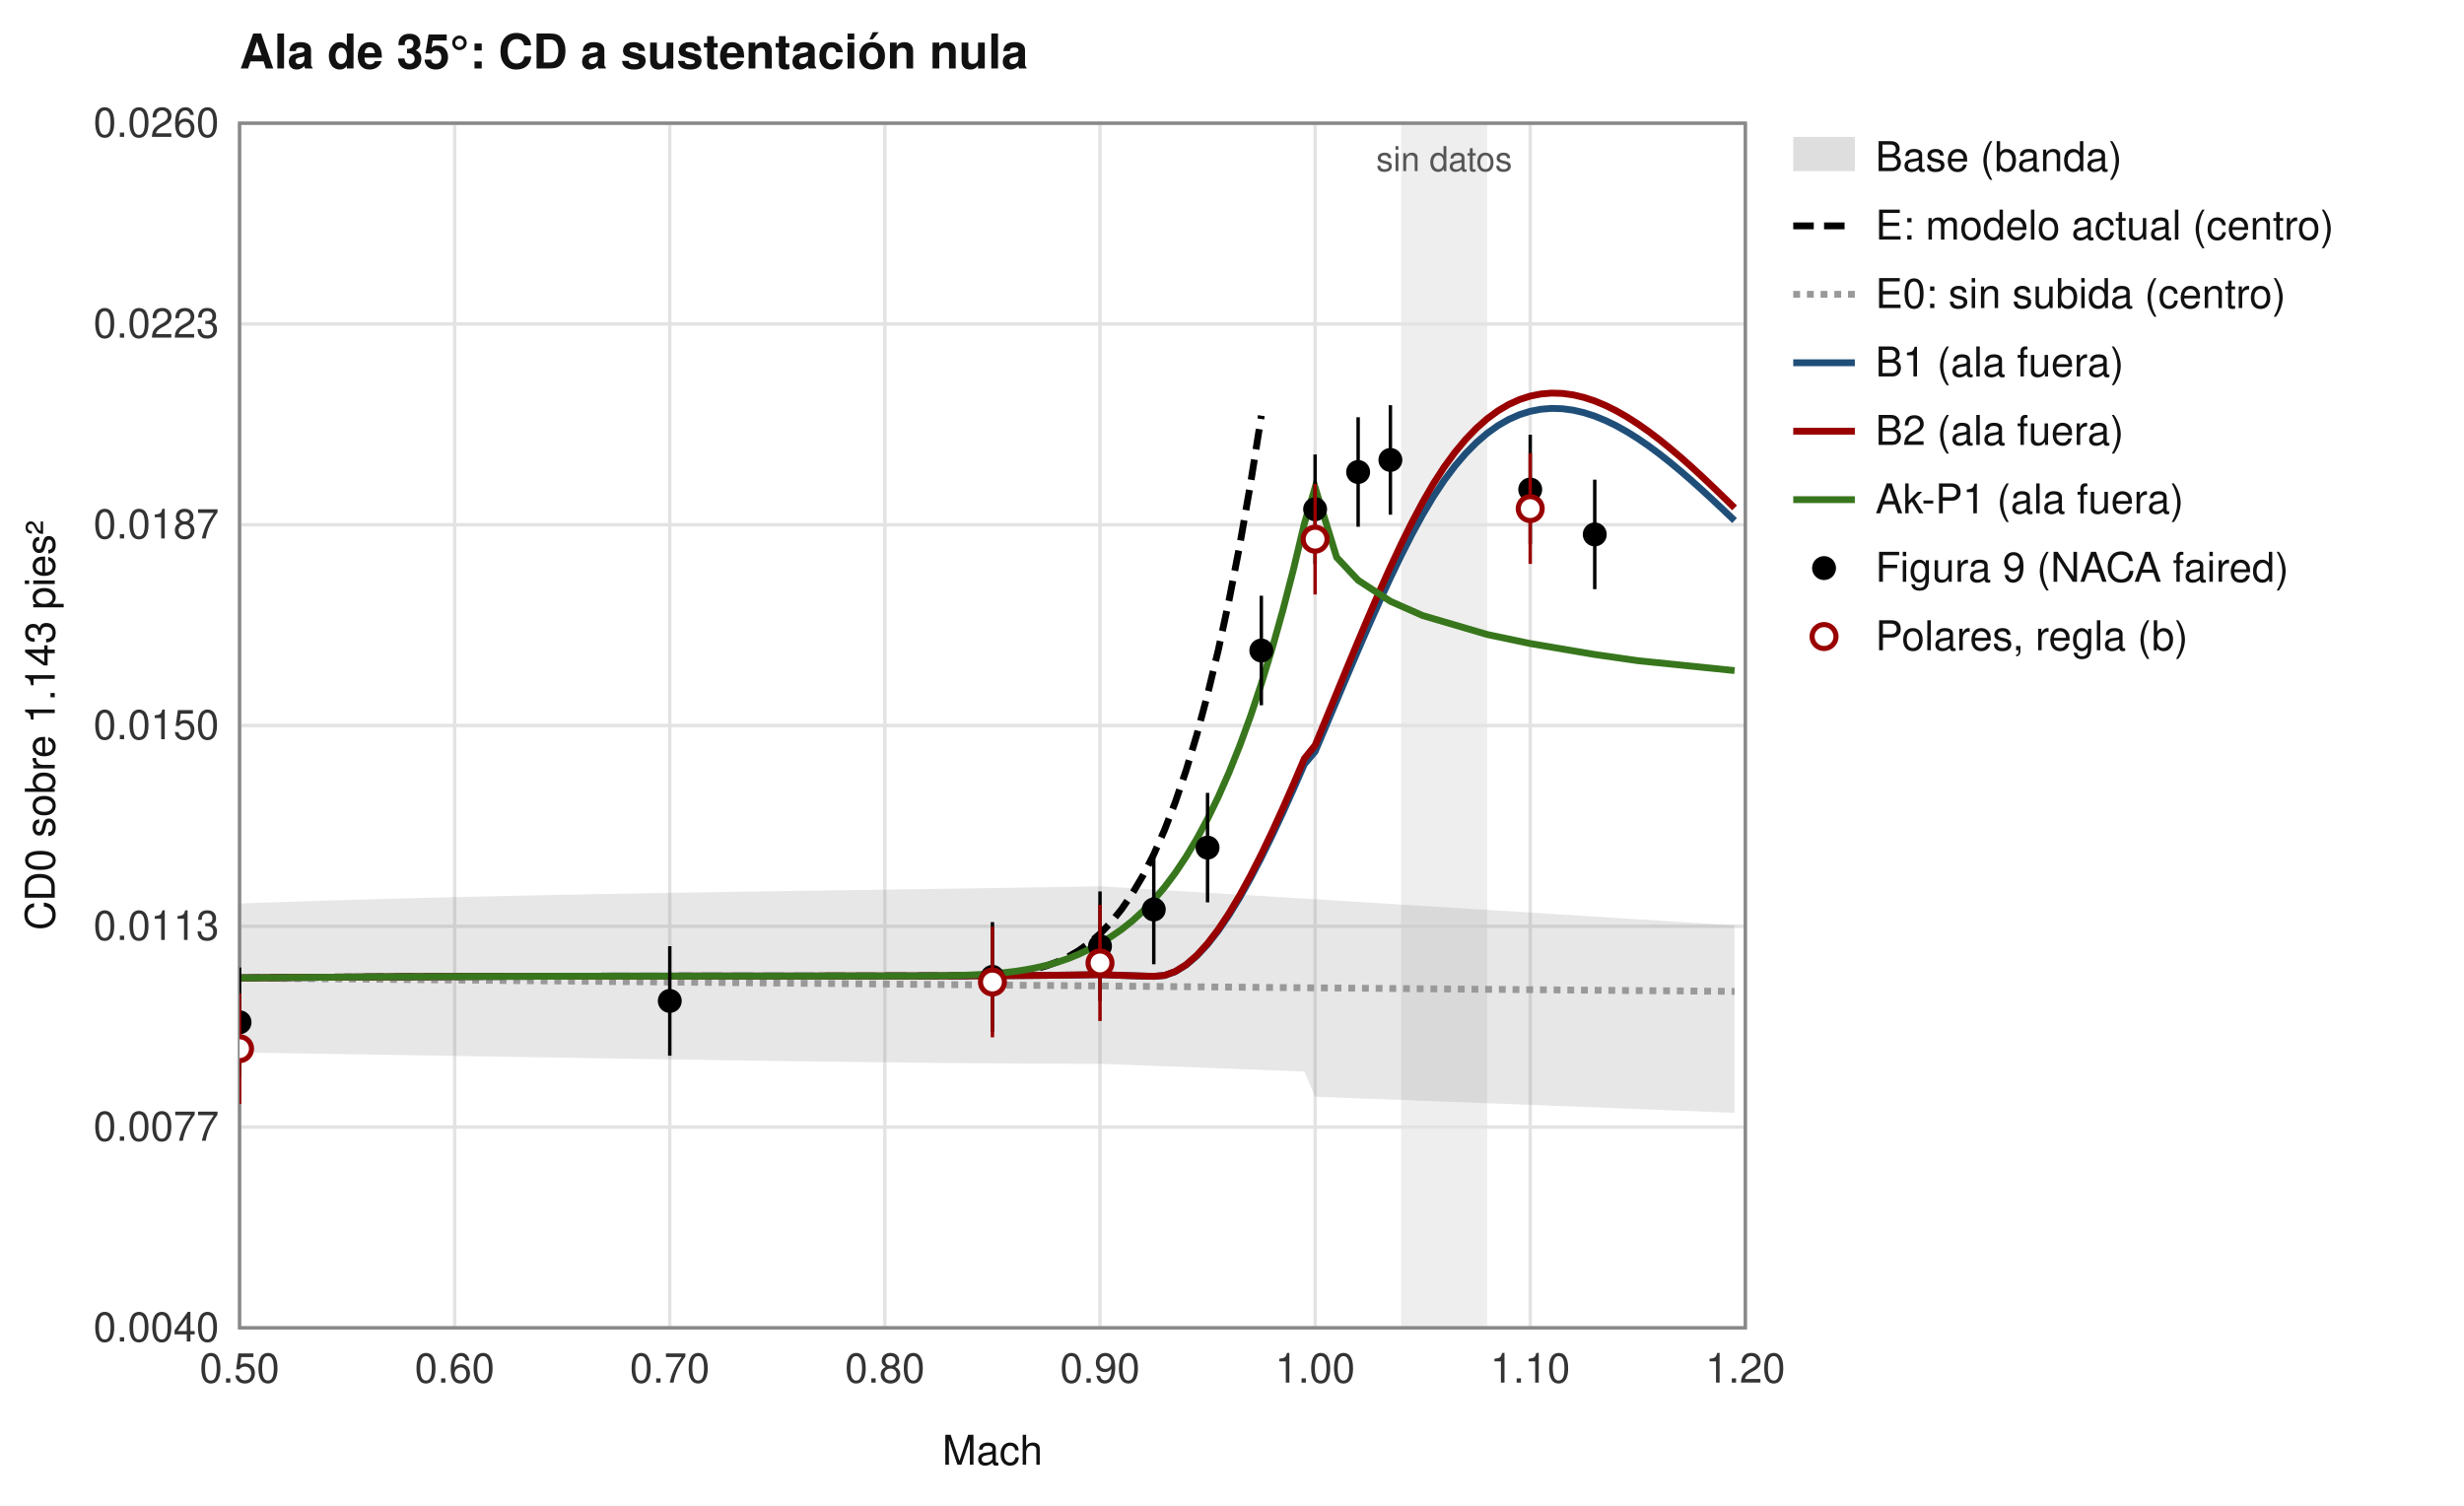
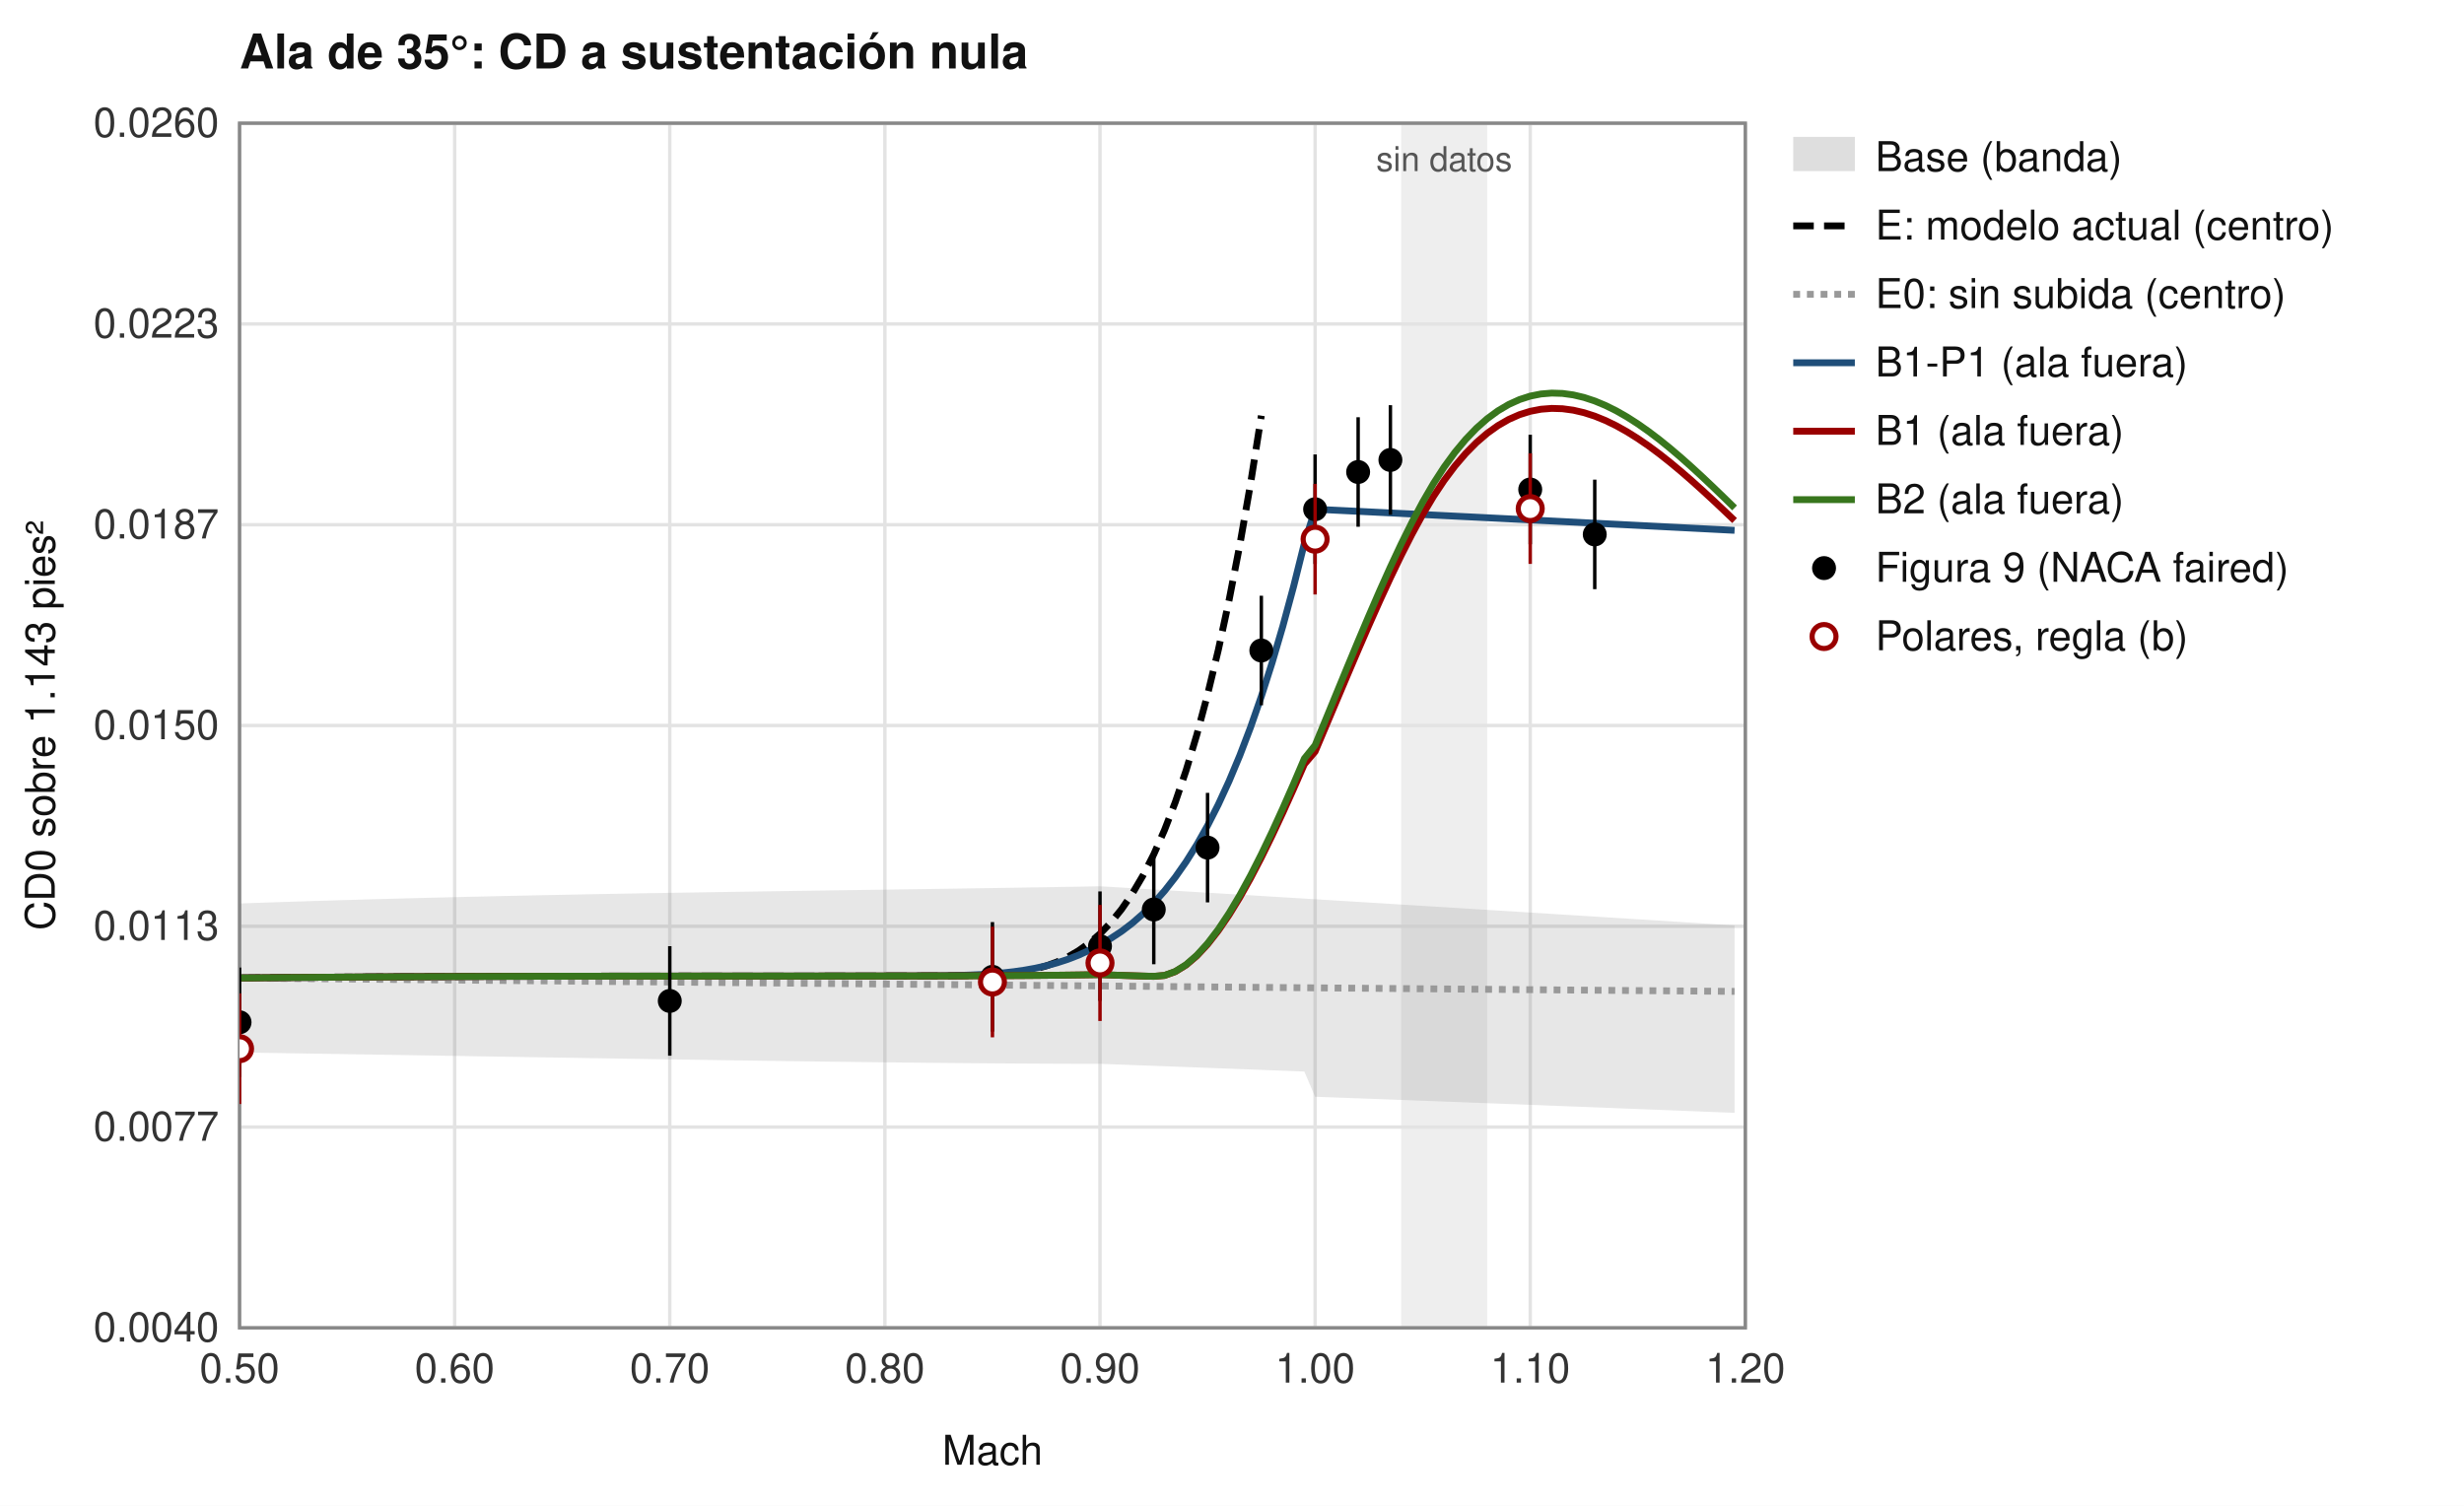
<svg xmlns="http://www.w3.org/2000/svg" viewBox="0 0 720 440" font-family="Helvetica, Arial, sans-serif" font-size="12">
  <rect width="720" height="440" fill="#ffffff" />
  <text x="70" y="20" font-size="14" font-weight="bold" fill="#111">Ala de 35°: CD a sustentación nula</text>
  <rect x="409.429" y="36" width="25.143" height="352" fill="#eeeeee" />
  <text x="422" y="50" text-anchor="middle" fill="#555" font-size="10">sin datos</text>
  <line x1="70" y1="36" x2="70" y2="388" stroke="#e3e3e3" />
  <text x="70" y="404" text-anchor="middle" fill="#333">0.50</text>
  <line x1="132.857" y1="36" x2="132.857" y2="388" stroke="#e3e3e3" />
  <text x="132.857" y="404" text-anchor="middle" fill="#333">0.60</text>
  <line x1="195.714" y1="36" x2="195.714" y2="388" stroke="#e3e3e3" />
  <text x="195.714" y="404" text-anchor="middle" fill="#333">0.70</text>
  <line x1="258.571" y1="36" x2="258.571" y2="388" stroke="#e3e3e3" />
  <text x="258.571" y="404" text-anchor="middle" fill="#333">0.80</text>
  <line x1="321.429" y1="36" x2="321.429" y2="388" stroke="#e3e3e3" />
  <text x="321.429" y="404" text-anchor="middle" fill="#333">0.90</text>
  <line x1="384.286" y1="36" x2="384.286" y2="388" stroke="#e3e3e3" />
  <text x="384.286" y="404" text-anchor="middle" fill="#333">1.00</text>
  <line x1="447.143" y1="36" x2="447.143" y2="388" stroke="#e3e3e3" />
  <text x="447.143" y="404" text-anchor="middle" fill="#333">1.10</text>
  <line x1="510" y1="36" x2="510" y2="388" stroke="#e3e3e3" />
  <text x="510" y="404" text-anchor="middle" fill="#333">1.20</text>
  <line x1="70" y1="388" x2="510" y2="388" stroke="#e3e3e3" />
  <text x="64" y="392" text-anchor="end" fill="#333">0.0040</text>
  <line x1="70" y1="329.333" x2="510" y2="329.333" stroke="#e3e3e3" />
  <text x="64" y="333.333" text-anchor="end" fill="#333">0.0077</text>
  <line x1="70" y1="270.667" x2="510" y2="270.667" stroke="#e3e3e3" />
  <text x="64" y="274.667" text-anchor="end" fill="#333">0.0113</text>
  <line x1="70" y1="212" x2="510" y2="212" stroke="#e3e3e3" />
  <text x="64" y="216" text-anchor="end" fill="#333">0.0150</text>
  <line x1="70" y1="153.333" x2="510" y2="153.333" stroke="#e3e3e3" />
  <text x="64" y="157.333" text-anchor="end" fill="#333">0.0187</text>
  <line x1="70" y1="94.667" x2="510" y2="94.667" stroke="#e3e3e3" />
  <text x="64" y="98.667" text-anchor="end" fill="#333">0.0223</text>
  <line x1="70" y1="36" x2="510" y2="36" stroke="#e3e3e3" />
  <text x="64" y="40" text-anchor="end" fill="#333">0.0260</text>
  <rect x="70" y="36" width="440" height="352" fill="none" stroke="#888" />
  <text x="290" y="428" text-anchor="middle" fill="#111">Mach</text>
  <text transform="translate(16 212) rotate(-90)" text-anchor="middle" fill="#111">CD0 sobre 1.143 pies²</text>
  <clipPath id="c">
    <rect x="70" y="36" width="440" height="352" />
  </clipPath>
  <g clip-path="url(#c)">
    <polygon points="70,264.007 73.143,263.896 76.286,263.786 79.429,263.679 82.571,263.575 85.714,263.472 88.857,263.371 92,263.272 95.143,263.176 98.286,263.081 101.429,262.988 104.571,262.897 107.714,262.808 110.857,262.72 114,262.635 117.143,262.551 120.286,262.468 123.429,262.388 126.571,262.309 129.714,262.231 132.857,262.155 136,262.081 139.143,262.008 142.286,261.936 145.429,261.866 148.571,261.797 151.714,261.729 154.857,261.663 158,261.598 161.143,261.534 164.286,261.472 167.429,261.41 170.571,261.35 173.714,261.29 176.857,261.232 180,261.175 183.143,261.118 186.286,261.063 189.429,261.008 192.571,260.955 195.714,260.902 198.857,260.85 202,260.799 205.143,260.748 208.286,260.698 211.429,260.649 214.571,260.6 217.714,260.552 220.857,260.504 224,260.457 227.143,260.411 230.286,260.364 233.429,260.318 236.571,260.273 239.714,260.228 242.857,260.182 246,260.137 249.143,260.093 252.286,260.048 255.429,260.003 258.571,259.959 261.714,259.914 264.857,259.869 268,259.824 271.143,259.779 274.286,259.733 277.429,259.687 280.571,259.641 283.714,259.594 286.857,259.547 290,259.499 293.143,259.451 296.286,259.402 299.429,259.352 302.571,259.301 305.714,259.249 308.857,259.196 312,259.142 315.143,259.087 318.286,259.031 321.429,258.973 324.571,259.16 327.714,259.348 330.857,259.536 334,259.724 337.143,259.912 340.286,260.1 343.429,260.289 346.571,260.478 349.714,260.668 352.857,260.857 356,261.047 359.143,261.237 362.286,261.428 365.429,261.618 368.571,261.809 371.714,262.001 374.857,262.192 378,262.384 381.143,262.575 384.286,262.768 387.429,262.96 390.571,263.152 393.714,263.345 396.857,263.538 400,263.731 403.143,263.925 406.286,264.119 409.429,264.312 412.571,264.506 415.714,264.701 418.857,264.895 422,265.09 425.143,265.285 428.286,265.48 431.429,265.675 434.571,265.87 437.714,266.066 440.857,266.262 444,266.457 447.143,266.654 450.286,266.85 453.429,267.046 456.571,267.243 459.714,267.44 462.857,267.636 466,267.833 469.143,268.031 472.286,268.228 475.429,268.425 478.571,268.623 481.714,268.821 484.857,269.019 488,269.217 491.143,269.415 494.286,269.613 497.429,269.812 500.571,270.01 503.714,270.209 506.857,270.408 506.857,325.18 503.714,325.055 500.571,324.93 497.429,324.806 494.286,324.681 491.143,324.557 488,324.433 484.857,324.309 481.714,324.186 478.571,324.062 475.429,323.939 472.286,323.816 469.143,323.694 466,323.571 462.857,323.449 459.714,323.327 456.571,323.205 453.429,323.084 450.286,322.962 447.143,322.841 444,322.721 440.857,322.6 437.714,322.48 434.571,322.36 431.429,322.24 428.286,322.121 425.143,322.001 422,321.883 418.857,321.764 415.714,321.645 412.571,321.527 409.429,321.41 406.286,321.292 403.143,321.175 400,321.058 396.857,320.941 393.714,320.825 390.571,320.709 387.429,320.593 384.286,320.477 381.143,313.115 378,312.993 374.857,312.871 371.714,312.75 368.571,312.629 365.429,312.508 362.286,312.388 359.143,312.268 356,312.148 352.857,312.029 349.714,311.91 346.571,311.791 343.429,311.673 340.286,311.555 337.143,311.438 334,311.321 330.857,311.204 327.714,311.088 324.571,310.972 321.429,310.857 318.286,310.852 315.143,310.845 312,310.835 308.857,310.824 305.714,310.81 302.571,310.795 299.429,310.778 296.286,310.759 293.143,310.739 290,310.716 286.857,310.693 283.714,310.667 280.571,310.641 277.429,310.613 274.286,310.583 271.143,310.553 268,310.521 264.857,310.488 261.714,310.454 258.571,310.419 255.429,310.383 252.286,310.346 249.143,310.308 246,310.269 242.857,310.229 239.714,310.188 236.571,310.147 233.429,310.105 230.286,310.062 227.143,310.019 224,309.975 220.857,309.93 217.714,309.885 214.571,309.839 211.429,309.793 208.286,309.747 205.143,309.699 202,309.652 198.857,309.604 195.714,309.555 192.571,309.507 189.429,309.458 186.286,309.408 183.143,309.359 180,309.309 176.857,309.259 173.714,309.208 170.571,309.158 167.429,309.107 164.286,309.056 161.143,309.005 158,308.954 154.857,308.903 151.714,308.851 148.571,308.8 145.429,308.749 142.286,308.697 139.143,308.646 136,308.594 132.857,308.543 129.714,308.491 126.571,308.44 123.429,308.389 120.286,308.337 117.143,308.286 114,308.235 110.857,308.184 107.714,308.133 104.571,308.083 101.429,308.032 98.286,307.982 95.143,307.932 92,307.882 88.857,307.832 85.714,307.782 82.571,307.733 79.429,307.684 76.286,307.635 73.143,307.586 70,307.538" fill="#7f7f7f" fill-opacity="0.18" stroke="none" />
    <polyline points="70,285.773 73.143,285.741 76.286,285.711 79.429,285.682 82.571,285.654 85.714,285.627 88.857,285.601 92,285.577 95.143,285.554 98.286,285.531 101.429,285.51 104.571,285.49 107.714,285.471 110.857,285.452 114,285.435 117.143,285.418 120.286,285.403 123.429,285.388 126.571,285.374 129.714,285.361 132.857,285.349 136,285.337 139.143,285.327 142.286,285.317 145.429,285.307 148.571,285.299 151.714,285.29 154.857,285.283 158,285.276 161.143,285.27 164.286,285.264 167.429,285.259 170.571,285.254 173.714,285.249 176.857,285.245 180,285.242 183.143,285.238 186.286,285.236 189.429,285.233 192.571,285.231 195.714,285.229 198.857,285.227 202,285.225 205.143,285.224 208.286,285.222 211.429,285.221 214.571,285.22 217.714,285.219 220.857,285.217 224,285.216 227.143,285.215 230.286,285.213 233.429,285.212 236.571,285.21 239.714,285.208 242.857,285.206 246,285.203 249.143,285.2 252.286,285.197 255.429,285.193 258.571,285.189 261.714,285.184 264.857,285.179 268,285.172 271.143,285.166 274.286,285.158 277.429,285.145 280.571,285.12 283.714,285.072 286.857,284.984 290,284.836 293.143,284.606 296.286,284.265 299.429,283.782 302.571,283.119 305.714,282.238 308.857,281.093 312,279.637 315.143,277.817 318.286,275.576 321.429,272.855 324.571,269.589 327.714,265.708 330.857,261.14 334,255.808 337.143,249.632 340.286,242.525 343.429,234.4 346.571,225.163 349.714,214.716 352.857,202.958 356,189.933 359.143,175.387 362.286,159.205 365.429,141.27 368.571,121.46" fill="none" stroke="#000000" stroke-width="2" stroke-dasharray="6 3" />
    <polyline points="70,285.773 73.143,285.803 76.286,285.833 79.429,285.864 82.571,285.894 85.714,285.924 88.857,285.954 92,285.985 95.143,286.015 98.286,286.045 101.429,286.075 104.571,286.105 107.714,286.135 110.857,286.165 114,286.195 117.143,286.225 120.286,286.255 123.429,286.285 126.571,286.315 129.714,286.345 132.857,286.374 136,286.404 139.143,286.434 142.286,286.464 145.429,286.493 148.571,286.523 151.714,286.553 154.857,286.582 158,286.612 161.143,286.641 164.286,286.671 167.429,286.7 170.571,286.73 173.714,286.759 176.857,286.788 180,286.818 183.143,286.847 186.286,286.876 189.429,286.905 192.571,286.934 195.714,286.964 198.857,286.993 202,287.022 205.143,287.051 208.286,287.08 211.429,287.109 214.571,287.138 217.714,287.167 220.857,287.196 224,287.225 227.143,287.253 230.286,287.282 233.429,287.311 236.571,287.34 239.714,287.368 242.857,287.397 246,287.426 249.143,287.454 252.286,287.483 255.429,287.511 258.571,287.54 261.714,287.568 264.857,287.597 268,287.625 271.143,287.654 274.286,287.682 277.429,287.71 280.571,287.739 283.714,287.767 286.857,287.795 290,287.823 293.143,287.851 296.286,287.88 299.429,287.908 302.571,287.936 305.714,287.964 308.857,287.992 312,288.02 315.143,288.048 318.286,288.076 321.429,288.104 324.571,288.131 327.714,288.159 330.857,288.187 334,288.215 337.143,288.242 340.286,288.27 343.429,288.298 346.571,288.325 349.714,288.353 352.857,288.381 356,288.408 359.143,288.436 362.286,288.463 365.429,288.491 368.571,288.518 371.714,288.545 374.857,288.573 378,288.6 381.143,288.627 384.286,288.655 387.429,288.682 390.571,288.709 393.714,288.736 396.857,288.763 400,288.79 403.143,288.817 406.286,288.844 409.429,288.871 412.571,288.898 415.714,288.925 418.857,288.952 422,288.979 425.143,289.006 428.286,289.033 431.429,289.06 434.571,289.086 437.714,289.113 440.857,289.14 444,289.167 447.143,289.193 450.286,289.22 453.429,289.246 456.571,289.273 459.714,289.3 462.857,289.326 466,289.352 469.143,289.379 472.286,289.405 475.429,289.432 478.571,289.458 481.714,289.484 484.857,289.511 488,289.537 491.143,289.563 494.286,289.589 497.429,289.615 500.571,289.642 503.714,289.668 506.857,289.694" fill="none" stroke="#999999" stroke-width="2" stroke-dasharray="2 2" />
-     <polyline points="70,285.773 73.143,285.741 76.286,285.711 79.429,285.682 82.571,285.654 85.714,285.627 88.857,285.601 92,285.577 95.143,285.554 98.286,285.531 101.429,285.51 104.571,285.49 107.714,285.471 110.857,285.452 114,285.435 117.143,285.418 120.286,285.403 123.429,285.388 126.571,285.374 129.714,285.361 132.857,285.349 136,285.337 139.143,285.327 142.286,285.317 145.429,285.307 148.571,285.299 151.714,285.29 154.857,285.283 158,285.276 161.143,285.27 164.286,285.264 167.429,285.259 170.571,285.254 173.714,285.249 176.857,285.245 180,285.242 183.143,285.238 186.286,285.236 189.429,285.233 192.571,285.231 195.714,285.229 198.857,285.227 202,285.225 205.143,285.224 208.286,285.222 211.429,285.221 214.571,285.22 217.714,285.219 220.857,285.217 224,285.216 227.143,285.215 230.286,285.213 233.429,285.212 236.571,285.21 239.714,285.208 242.857,285.206 246,285.203 249.143,285.2 252.286,285.197 255.429,285.193 258.571,285.189 261.714,285.184 264.857,285.179 268,285.172 271.143,285.166 274.286,285.158 277.429,285.15 280.571,285.141 283.714,285.13 286.857,285.118 290,285.105 293.143,285.089 296.286,285.071 299.429,285.051 302.571,285.027 305.714,284.999 308.857,284.968 312,284.931 315.143,284.889 318.286,284.84 321.429,284.785 324.571,284.902 327.714,285.012 330.857,285.116 334,285.212 337.143,285.299 340.286,285.038 343.429,283.922 346.571,281.998 349.714,279.323 352.857,275.951 356,271.937 359.143,267.336 362.286,262.203 365.429,256.592 368.571,250.559 371.714,244.159 374.857,237.447 378,230.477 381.143,223.305 384.286,219.605 387.429,212.189 390.571,204.736 393.714,197.3 396.857,189.936 400,182.699 403.143,175.645 406.286,168.828 409.429,162.303 412.571,156.125 415.714,150.349 418.857,145.075 422,140.353 425.143,136.165 428.286,132.491 431.429,129.313 434.571,126.611 437.714,124.366 440.857,122.559 444,121.172 447.143,120.184 450.286,119.578 453.429,119.334 456.571,119.433 459.714,119.855 462.857,120.583 466,121.596 469.143,122.876 472.286,124.404 475.429,126.161 478.571,128.127 481.714,130.284 484.857,132.613 488,135.094 491.143,137.708 494.286,140.437 497.429,143.261 500.571,146.162 503.714,149.12 506.857,152.116" fill="none" stroke="#1f4e79" stroke-width="2" />
-     <polyline points="70,285.773 73.143,285.741 76.286,285.711 79.429,285.682 82.571,285.654 85.714,285.627 88.857,285.601 92,285.577 95.143,285.554 98.286,285.531 101.429,285.51 104.571,285.49 107.714,285.471 110.857,285.452 114,285.435 117.143,285.418 120.286,285.403 123.429,285.388 126.571,285.374 129.714,285.361 132.857,285.349 136,285.337 139.143,285.327 142.286,285.317 145.429,285.307 148.571,285.299 151.714,285.29 154.857,285.283 158,285.276 161.143,285.27 164.286,285.264 167.429,285.259 170.571,285.254 173.714,285.249 176.857,285.245 180,285.242 183.143,285.238 186.286,285.236 189.429,285.233 192.571,285.231 195.714,285.229 198.857,285.227 202,285.225 205.143,285.224 208.286,285.222 211.429,285.221 214.571,285.22 217.714,285.219 220.857,285.217 224,285.216 227.143,285.215 230.286,285.213 233.429,285.212 236.571,285.21 239.714,285.208 242.857,285.206 246,285.203 249.143,285.2 252.286,285.197 255.429,285.193 258.571,285.189 261.714,285.184 264.857,285.179 268,285.172 271.143,285.166 274.286,285.158 277.429,285.15 280.571,285.141 283.714,285.13 286.857,285.118 290,285.105 293.143,285.089 296.286,285.071 299.429,285.051 302.571,285.027 305.714,284.999 308.857,284.967 312,284.93 315.143,284.887 318.286,284.838 321.429,284.782 324.571,284.898 327.714,285.007 330.857,285.11 334,285.204 337.143,285.29 340.286,285.018 343.429,283.869 346.571,281.893 349.714,279.146 352.857,275.684 356,271.564 359.143,266.842 362.286,261.574 365.429,255.817 368.571,249.627 371.714,243.06 374.857,236.173 378,229.022 381.143,221.663 384.286,217.774 387.429,210.165 390.571,202.518 393.714,194.889 396.857,187.334 400,179.909 403.143,172.672 406.286,165.677 409.429,158.982 412.571,152.643 415.714,146.716 418.857,141.304 422,136.458 425.143,132.16 428.286,128.389 431.429,125.125 434.571,122.35 437.714,120.045 440.857,118.188 444,116.761 447.143,115.745 450.286,115.119 453.429,114.864 456.571,114.962 459.714,115.391 462.857,116.133 466,117.168 469.143,118.477 472.286,120.04 475.429,121.837 478.571,123.849 481.714,126.057 484.857,128.44 488,130.98 491.143,133.657 494.286,136.452 497.429,139.344 500.571,142.314 503.714,145.343 506.857,148.411" fill="none" stroke="#990000" stroke-width="2" />
-     <polyline points="70,285.773 73.143,285.741 76.286,285.711 79.429,285.682 82.571,285.654 85.714,285.627 88.857,285.601 92,285.577 95.143,285.554 98.286,285.531 101.429,285.51 104.571,285.49 107.714,285.471 110.857,285.452 114,285.435 117.143,285.418 120.286,285.403 123.429,285.388 126.571,285.374 129.714,285.361 132.857,285.349 136,285.337 139.143,285.327 142.286,285.317 145.429,285.307 148.571,285.299 151.714,285.29 154.857,285.283 158,285.276 161.143,285.27 164.286,285.264 167.429,285.259 170.571,285.254 173.714,285.249 176.857,285.245 180,285.242 183.143,285.238 186.286,285.236 189.429,285.233 192.571,285.231 195.714,285.229 198.857,285.227 202,285.225 205.143,285.224 208.286,285.222 211.429,285.221 214.571,285.22 217.714,285.219 220.857,285.217 224,285.216 227.143,285.215 230.286,285.213 233.429,285.212 236.571,285.21 239.714,285.208 242.857,285.206 246,285.203 249.143,285.2 252.286,285.197 255.429,285.193 258.571,285.189 261.714,285.184 264.857,285.178 268,285.168 271.143,285.151 274.286,285.123 277.429,285.076 280.571,285.003 283.714,284.895 286.857,284.742 290,284.531 293.143,284.249 296.286,283.881 299.429,283.411 302.571,282.822 305.714,282.095 308.857,281.209 312,280.142 315.143,278.872 318.286,277.373 321.429,275.62 324.571,273.765 327.714,271.601 330.857,269.1 334,266.228 337.143,262.953 340.286,259.242 343.429,255.057 346.571,250.363 349.714,245.119 352.857,239.288 356,232.826 359.143,225.692 362.286,217.841 365.429,209.228 368.571,199.805 371.714,189.525 374.857,178.337 378,166.191 381.143,153.033 384.286,142.431 387.429,152.636 390.571,162.841 393.714,166.199 396.857,169.557 400,171.606 403.143,173.655 406.286,175.705 409.429,177.093 412.571,178.481 415.714,179.869 418.857,180.791 422,181.713 425.143,182.635 428.286,183.557 431.429,184.479 434.571,185.402 437.714,186.062 440.857,186.723 444,187.383 447.143,188.044 450.286,188.578 453.429,189.111 456.571,189.645 459.714,190.179 462.857,190.713 466,191.247 469.143,191.699 472.286,192.151 475.429,192.603 478.571,193.056 481.714,193.376 484.857,193.697 488,194.018 491.143,194.339 494.286,194.66 497.429,194.982 500.571,195.303 503.714,195.625 506.857,195.947" fill="none" stroke="#38761d" stroke-width="2" />
+     <polyline points="70,285.773 73.143,285.741 76.286,285.711 79.429,285.682 82.571,285.654 85.714,285.627 88.857,285.601 92,285.577 95.143,285.554 98.286,285.531 101.429,285.51 104.571,285.49 107.714,285.471 110.857,285.452 114,285.435 117.143,285.418 120.286,285.403 123.429,285.388 126.571,285.374 129.714,285.361 132.857,285.349 136,285.337 139.143,285.327 142.286,285.317 145.429,285.307 148.571,285.299 151.714,285.29 154.857,285.283 158,285.276 161.143,285.27 164.286,285.264 167.429,285.259 170.571,285.254 173.714,285.249 176.857,285.245 180,285.242 183.143,285.238 186.286,285.236 189.429,285.233 192.571,285.231 195.714,285.229 198.857,285.227 202,285.225 205.143,285.224 208.286,285.222 211.429,285.221 214.571,285.22 217.714,285.219 220.857,285.217 224,285.216 227.143,285.215 230.286,285.213 233.429,285.212 236.571,285.21 239.714,285.208 242.857,285.206 246,285.203 249.143,285.2 252.286,285.197 255.429,285.193 258.571,285.189 261.714,285.184 264.857,285.178 268,285.168 271.143,285.151 274.286,285.123 277.429,285.078 280.571,285.007 283.714,284.902 286.857,284.754 290,284.55 293.143,284.278 296.286,283.924 299.429,283.471 302.571,282.905 305.714,282.205 308.857,281.354 312,280.329 315.143,279.109 318.286,277.671 321.429,275.988 324.571,274.216 327.714,272.149 330.857,269.757 334,267.012 337.143,263.882 340.286,260.333 343.429,256.332 346.571,251.843 349.714,246.829 352.857,241.253 356,235.074 359.143,228.252 362.286,220.744 365.429,212.508 368.571,203.498 371.714,193.668 374.857,182.971 378,171.357 381.143,158.776 384.286,148.798 387.429,148.952 390.571,149.106 393.714,149.261 396.857,149.415 400,149.57 403.143,149.725 406.286,149.881 409.429,150.037 412.571,150.192 415.714,150.349 418.857,150.505 422,150.662 425.143,150.819 428.286,150.976 431.429,151.133 434.571,151.291 437.714,151.448 440.857,151.606 444,151.765 447.143,151.923 450.286,152.082 453.429,152.241 456.571,152.4 459.714,152.559 462.857,152.718 466,152.878 469.143,153.038 472.286,153.198 475.429,153.358 478.571,153.518 481.714,153.679 484.857,153.84 488,154.001 491.143,154.162 494.286,154.323 497.429,154.484 500.571,154.646 503.714,154.808 506.857,154.969" fill="none" stroke="#1f4e79" stroke-width="2" />
+     <polyline points="70,285.773 73.143,285.741 76.286,285.711 79.429,285.682 82.571,285.654 85.714,285.627 88.857,285.601 92,285.577 95.143,285.554 98.286,285.531 101.429,285.51 104.571,285.49 107.714,285.471 110.857,285.452 114,285.435 117.143,285.418 120.286,285.403 123.429,285.388 126.571,285.374 129.714,285.361 132.857,285.349 136,285.337 139.143,285.327 142.286,285.317 145.429,285.307 148.571,285.299 151.714,285.29 154.857,285.283 158,285.276 161.143,285.27 164.286,285.264 167.429,285.259 170.571,285.254 173.714,285.249 176.857,285.245 180,285.242 183.143,285.238 186.286,285.236 189.429,285.233 192.571,285.231 195.714,285.229 198.857,285.227 202,285.225 205.143,285.224 208.286,285.222 211.429,285.221 214.571,285.22 217.714,285.219 220.857,285.217 224,285.216 227.143,285.215 230.286,285.213 233.429,285.212 236.571,285.21 239.714,285.208 242.857,285.206 246,285.203 249.143,285.2 252.286,285.197 255.429,285.193 258.571,285.189 261.714,285.184 264.857,285.179 268,285.172 271.143,285.166 274.286,285.158 277.429,285.15 280.571,285.141 283.714,285.13 286.857,285.118 290,285.105 293.143,285.089 296.286,285.071 299.429,285.051 302.571,285.027 305.714,284.999 308.857,284.968 312,284.931 315.143,284.889 318.286,284.84 321.429,284.785 324.571,284.902 327.714,285.012 330.857,285.116 334,285.212 337.143,285.299 340.286,285.038 343.429,283.922 346.571,281.998 349.714,279.323 352.857,275.951 356,271.937 359.143,267.336 362.286,262.203 365.429,256.592 368.571,250.559 371.714,244.159 374.857,237.447 378,230.477 381.143,223.305 384.286,219.605 387.429,212.189 390.571,204.736 393.714,197.3 396.857,189.936 400,182.699 403.143,175.645 406.286,168.828 409.429,162.303 412.571,156.125 415.714,150.349 418.857,145.075 422,140.353 425.143,136.165 428.286,132.491 431.429,129.313 434.571,126.611 437.714,124.366 440.857,122.559 444,121.172 447.143,120.184 450.286,119.578 453.429,119.334 456.571,119.433 459.714,119.855 462.857,120.583 466,121.596 469.143,122.876 472.286,124.404 475.429,126.161 478.571,128.127 481.714,130.284 484.857,132.613 488,135.094 491.143,137.708 494.286,140.437 497.429,143.261 500.571,146.162 503.714,149.12 506.857,152.116" fill="none" stroke="#990000" stroke-width="2" />
+     <polyline points="70,285.773 73.143,285.741 76.286,285.711 79.429,285.682 82.571,285.654 85.714,285.627 88.857,285.601 92,285.577 95.143,285.554 98.286,285.531 101.429,285.51 104.571,285.49 107.714,285.471 110.857,285.452 114,285.435 117.143,285.418 120.286,285.403 123.429,285.388 126.571,285.374 129.714,285.361 132.857,285.349 136,285.337 139.143,285.327 142.286,285.317 145.429,285.307 148.571,285.299 151.714,285.29 154.857,285.283 158,285.276 161.143,285.27 164.286,285.264 167.429,285.259 170.571,285.254 173.714,285.249 176.857,285.245 180,285.242 183.143,285.238 186.286,285.236 189.429,285.233 192.571,285.231 195.714,285.229 198.857,285.227 202,285.225 205.143,285.224 208.286,285.222 211.429,285.221 214.571,285.22 217.714,285.219 220.857,285.217 224,285.216 227.143,285.215 230.286,285.213 233.429,285.212 236.571,285.21 239.714,285.208 242.857,285.206 246,285.203 249.143,285.2 252.286,285.197 255.429,285.193 258.571,285.189 261.714,285.184 264.857,285.179 268,285.172 271.143,285.166 274.286,285.158 277.429,285.15 280.571,285.141 283.714,285.13 286.857,285.118 290,285.105 293.143,285.089 296.286,285.071 299.429,285.051 302.571,285.027 305.714,284.999 308.857,284.967 312,284.93 315.143,284.887 318.286,284.838 321.429,284.782 324.571,284.898 327.714,285.007 330.857,285.11 334,285.204 337.143,285.29 340.286,285.018 343.429,283.869 346.571,281.893 349.714,279.146 352.857,275.684 356,271.564 359.143,266.842 362.286,261.574 365.429,255.817 368.571,249.627 371.714,243.06 374.857,236.173 378,229.022 381.143,221.663 384.286,217.774 387.429,210.165 390.571,202.518 393.714,194.889 396.857,187.334 400,179.909 403.143,172.672 406.286,165.677 409.429,158.982 412.571,152.643 415.714,146.716 418.857,141.304 422,136.458 425.143,132.16 428.286,128.389 431.429,125.125 434.571,122.35 437.714,120.045 440.857,118.188 444,116.761 447.143,115.745 450.286,115.119 453.429,114.864 456.571,114.962 459.714,115.391 462.857,116.133 466,117.168 469.143,118.477 472.286,120.04 475.429,121.837 478.571,123.849 481.714,126.057 484.857,128.44 488,130.98 491.143,133.657 494.286,136.452 497.429,139.344 500.571,142.314 503.714,145.343 506.857,148.411" fill="none" stroke="#38761d" stroke-width="2" />
    <line x1="70" y1="314.72" x2="70" y2="282.72" stroke="#000000" />
    <circle cx="70" cy="298.72" r="3.5" fill="#000000" />
    <line x1="195.714" y1="308.48" x2="195.714" y2="276.48" stroke="#000000" />
    <circle cx="195.714" cy="292.48" r="3.5" fill="#000000" />
    <line x1="290" y1="301.44" x2="290" y2="269.44" stroke="#000000" />
    <circle cx="290" cy="285.44" r="3.5" fill="#000000" />
    <line x1="321.429" y1="292.48" x2="321.429" y2="260.48" stroke="#000000" />
    <circle cx="321.429" cy="276.48" r="3.5" fill="#000000" />
    <line x1="337.143" y1="281.76" x2="337.143" y2="249.76" stroke="#000000" />
    <circle cx="337.143" cy="265.76" r="3.5" fill="#000000" />
    <line x1="352.857" y1="263.68" x2="352.857" y2="231.68" stroke="#000000" />
    <circle cx="352.857" cy="247.68" r="3.5" fill="#000000" />
    <line x1="368.571" y1="206.08" x2="368.571" y2="174.08" stroke="#000000" />
    <circle cx="368.571" cy="190.08" r="3.5" fill="#000000" />
    <line x1="384.286" y1="164.8" x2="384.286" y2="132.8" stroke="#000000" />
    <circle cx="384.286" cy="148.8" r="3.5" fill="#000000" />
    <line x1="396.857" y1="153.92" x2="396.857" y2="121.92" stroke="#000000" />
    <circle cx="396.857" cy="137.92" r="3.5" fill="#000000" />
    <line x1="406.286" y1="150.4" x2="406.286" y2="118.4" stroke="#000000" />
    <circle cx="406.286" cy="134.4" r="3.5" fill="#000000" />
    <line x1="447.143" y1="159.04" x2="447.143" y2="127.04" stroke="#000000" />
    <circle cx="447.143" cy="143.04" r="3.5" fill="#000000" />
    <line x1="466" y1="172.16" x2="466" y2="140.16" stroke="#000000" />
    <circle cx="466" cy="156.16" r="3.5" fill="#000000" />
    <line x1="70" y1="322.595" x2="70" y2="290.275" stroke="#990000" />
    <circle cx="70" cy="306.435" r="3.5" fill="#fff" stroke="#990000" stroke-width="1.5" />
    <line x1="290" y1="303.112" x2="290" y2="270.792" stroke="#990000" />
    <circle cx="290" cy="286.952" r="3.5" fill="#fff" stroke="#990000" stroke-width="1.5" />
    <line x1="321.429" y1="298.338" x2="321.429" y2="264.418" stroke="#990000" />
    <circle cx="321.429" cy="281.378" r="3.5" fill="#fff" stroke="#990000" stroke-width="1.5" />
    <line x1="384.286" y1="173.709" x2="384.286" y2="141.389" stroke="#990000" />
    <circle cx="384.286" cy="157.549" r="3.5" fill="#fff" stroke="#990000" stroke-width="1.5" />
    <line x1="447.143" y1="164.774" x2="447.143" y2="132.454" stroke="#990000" />
    <circle cx="447.143" cy="148.614" r="3.5" fill="#fff" stroke="#990000" stroke-width="1.5" />
  </g>
  <rect x="524" y="40" width="18" height="10" fill="#7f7f7f" fill-opacity="0.25" />
  <text x="548" y="50" fill="#111">Base (banda)</text>
  <line x1="524" y1="66" x2="542" y2="66" stroke="#000000" stroke-width="2" stroke-dasharray="6 3" />
  <text x="548" y="70" fill="#111">E: modelo actual (centro)</text>
  <line x1="524" y1="86" x2="542" y2="86" stroke="#999999" stroke-width="2" stroke-dasharray="2 2" />
  <text x="548" y="90" fill="#111">E0: sin subida (centro)</text>
  <line x1="524" y1="106" x2="542" y2="106" stroke="#1f4e79" stroke-width="2" />
-   <text x="548" y="110" fill="#111">B1 (ala fuera)</text>
+   <text x="548" y="110" fill="#111">B1-P1 (ala fuera)</text>
  <line x1="524" y1="126" x2="542" y2="126" stroke="#990000" stroke-width="2" />
-   <text x="548" y="130" fill="#111">B2 (ala fuera)</text>
+   <text x="548" y="130" fill="#111">B1 (ala fuera)</text>
  <line x1="524" y1="146" x2="542" y2="146" stroke="#38761d" stroke-width="2" />
-   <text x="548" y="150" fill="#111">Ak-P1 (ala fuera)</text>
+   <text x="548" y="150" fill="#111">B2 (ala fuera)</text>
  <circle cx="533" cy="166" r="3.5" fill="#000000" />
  <text x="548" y="170" fill="#111">Figura 9 (NACA faired)</text>
  <circle cx="533" cy="186" r="3.5" fill="#fff" stroke="#990000" stroke-width="1.5" />
  <text x="548" y="190" fill="#111">Polares, regla (b)</text>
</svg>
